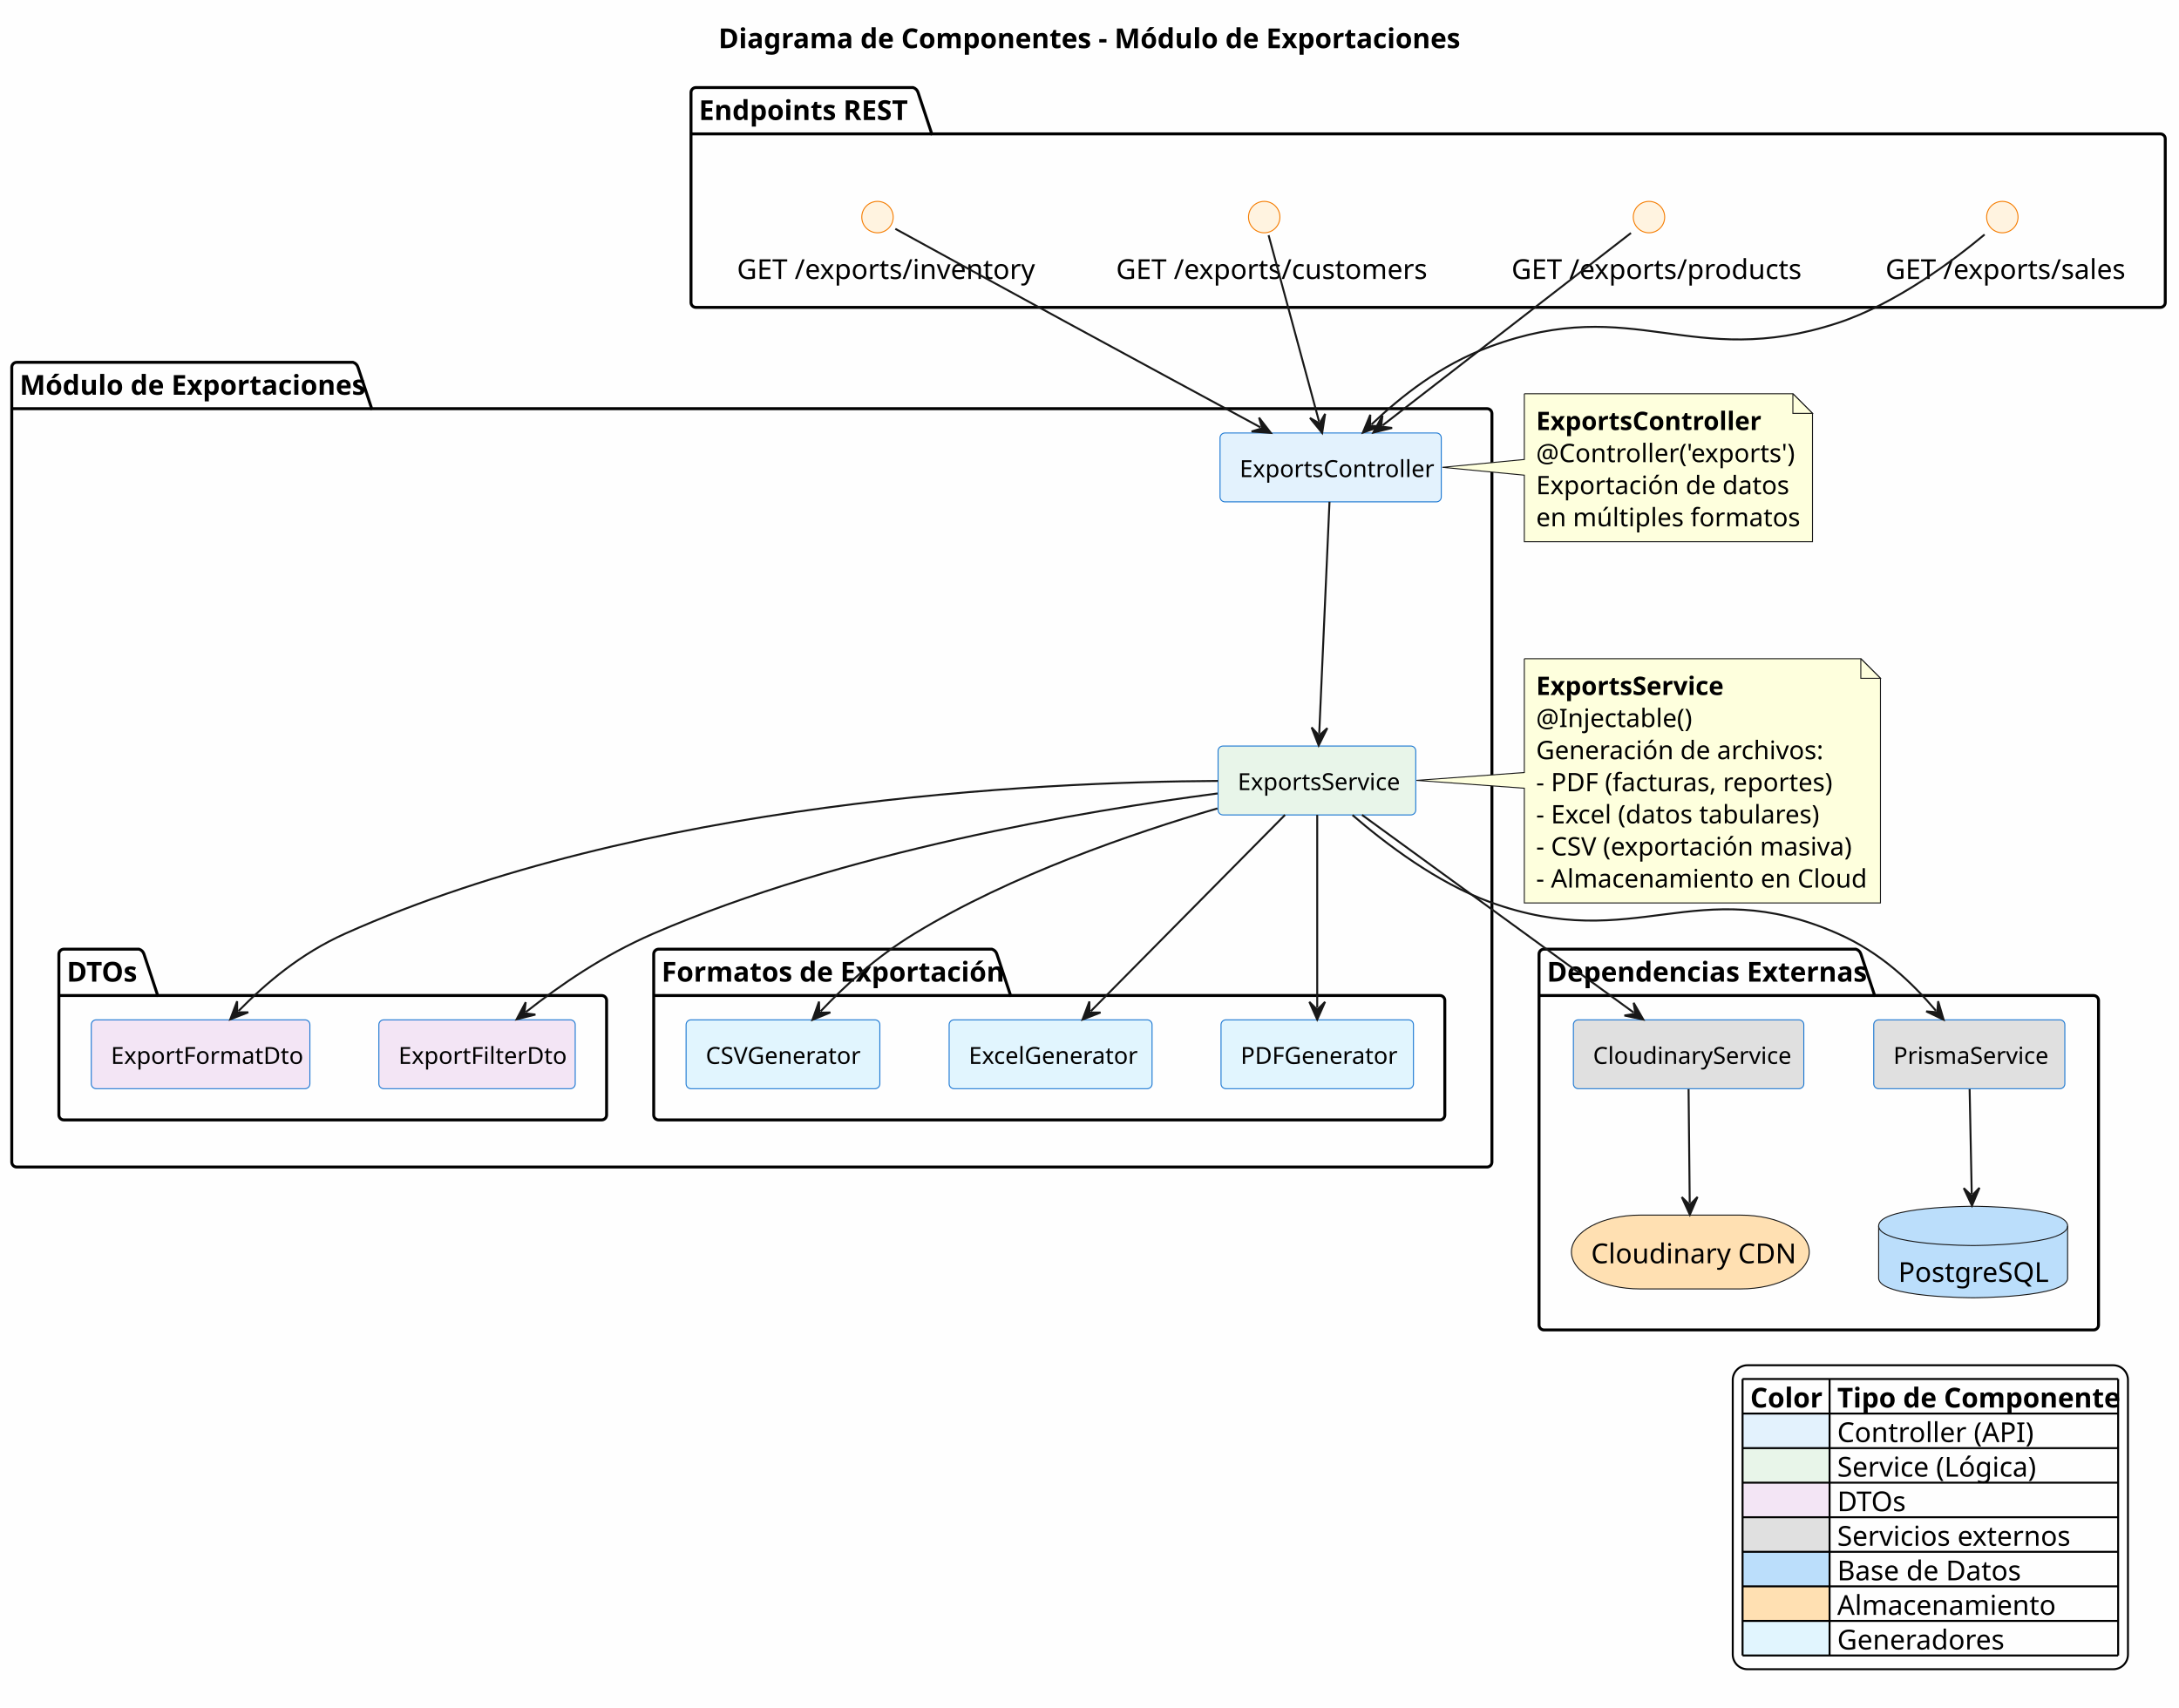
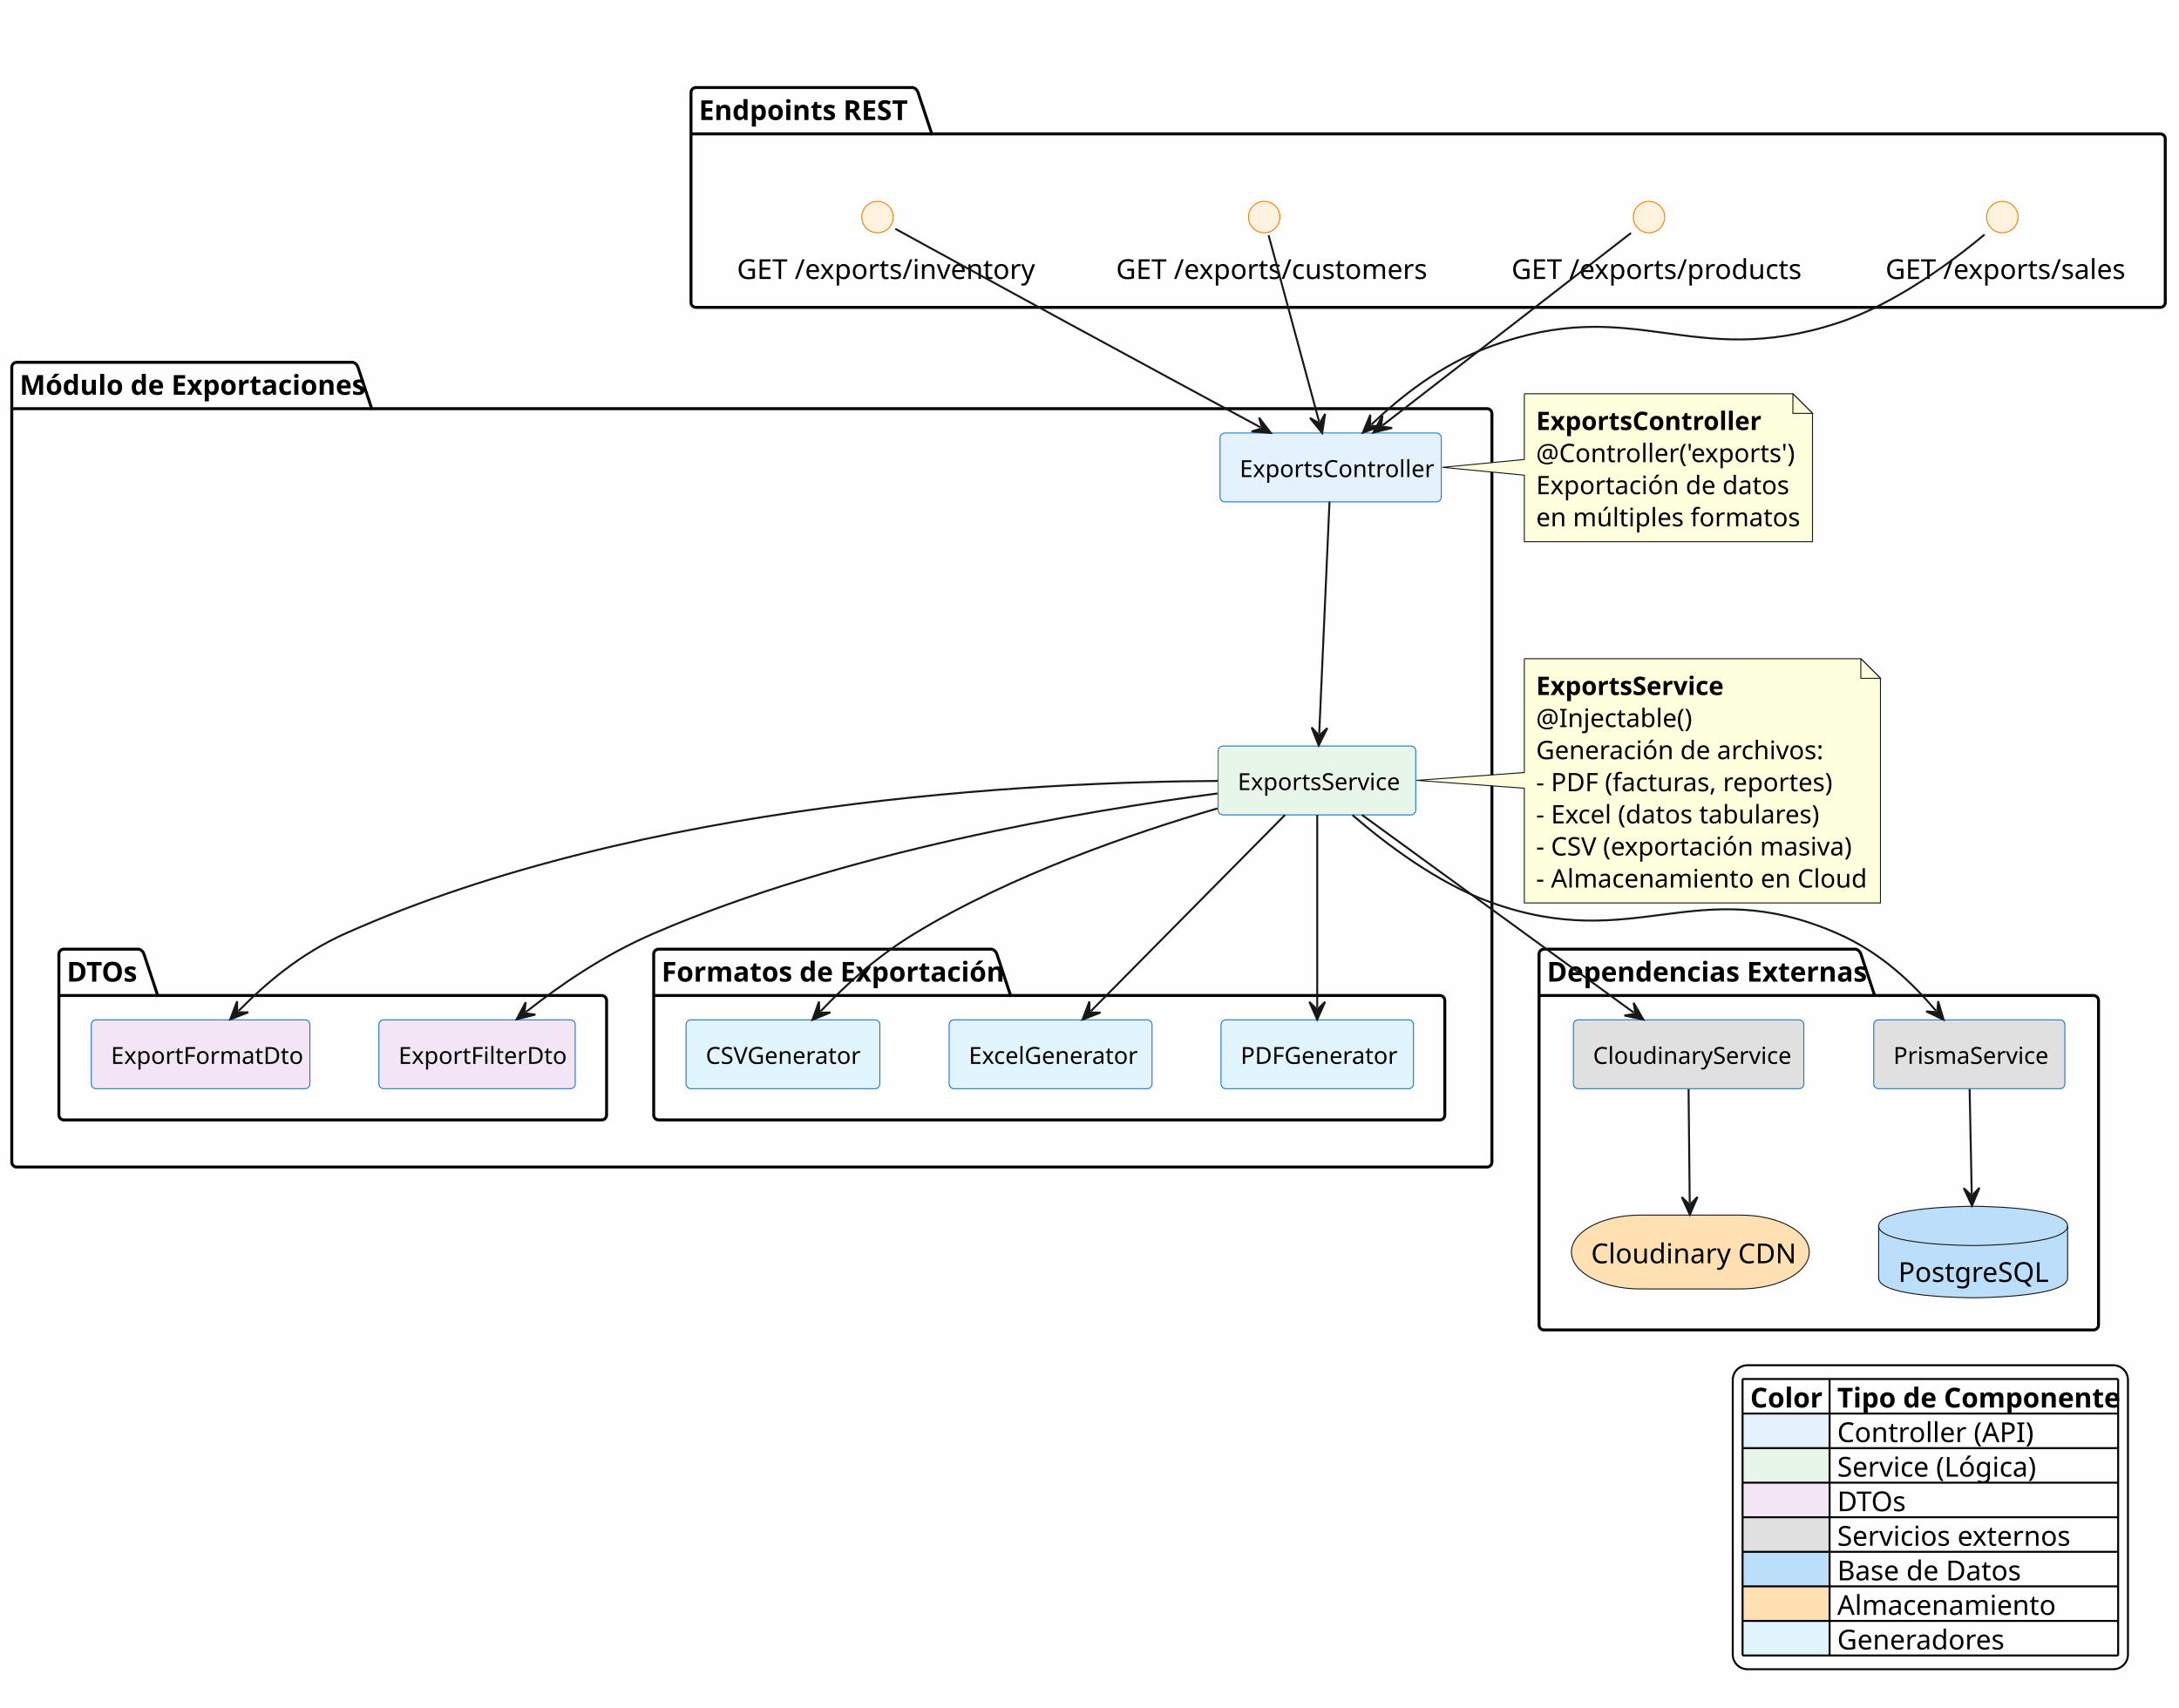
<svg xmlns="http://www.w3.org/2000/svg" contentStyleType="text/css" height="870px" preserveAspectRatio="none" style="width:1110px;height:870px;background:#FEFEFE;" version="1.1" viewBox="0 0 1110 870" width="1110px" zoomAndPan="magnify">
  <defs />
  <g>
    <rect fill="#FEFEFE" height="870" style="stroke:none;stroke-width:1;" width="1110" x="0" y="0" />
-     <text fill="#000000" font-family="sans-serif" font-size="14" font-weight="bold" lengthAdjust="spacing" textLength="364.055" x="365.973" y="24.533">Diagrama de Componentes - Módulo de Exportaciones</text>
    <g id="cluster_Módulo de Exportaciones">
      <path d="M8.5,184.609 L179.852,184.609 A3.75,3.75 0 0 1 182.352,187.109 L189.352,208.219 L757.5,208.219 A2.5,2.5 0 0 1 760,210.719 L760,592.109 A2.5,2.5 0 0 1 757.5,594.609 L8.5,594.609 A2.5,2.5 0 0 1 6,592.109 L6,187.109 A2.5,2.5 0 0 1 8.5,184.609 " fill="none" style="stroke:#000000;stroke-width:1.5;" />
      <line style="stroke:#000000;stroke-width:1.5;" x1="6" x2="189.352" y1="208.219" y2="208.219" />
      <text fill="#000000" font-family="sans-serif" font-size="14" font-weight="bold" lengthAdjust="spacing" textLength="170.352" x="10" y="201.143">Módulo de Exportaciones</text>
    </g>
    <g id="cluster_DTOs">
      <path d="M32.5,483.609 L70.838,483.609 A3.75,3.75 0 0 1 73.338,486.109 L80.338,507.219 L306.5,507.219 A2.5,2.5 0 0 1 309,509.719 L309,568.109 A2.5,2.5 0 0 1 306.5,570.609 L32.5,570.609 A2.5,2.5 0 0 1 30,568.109 L30,486.109 A2.5,2.5 0 0 1 32.5,483.609 " fill="none" style="stroke:#000000;stroke-width:1.5;" />
      <line style="stroke:#000000;stroke-width:1.5;" x1="30" x2="80.338" y1="507.219" y2="507.219" />
      <text fill="#000000" font-family="sans-serif" font-size="14" font-weight="bold" lengthAdjust="spacing" textLength="37.338" x="34" y="500.143">DTOs</text>
    </g>
    <g id="cluster_Formatos de Exportación">
      <path d="M335.5,483.609 L505.307,483.609 A3.75,3.75 0 0 1 507.807,486.109 L514.807,507.219 L733.5,507.219 A2.5,2.5 0 0 1 736,509.719 L736,568.109 A2.5,2.5 0 0 1 733.5,570.609 L335.5,570.609 A2.5,2.5 0 0 1 333,568.109 L333,486.109 A2.5,2.5 0 0 1 335.5,483.609 " fill="none" style="stroke:#000000;stroke-width:1.5;" />
      <line style="stroke:#000000;stroke-width:1.5;" x1="333" x2="514.807" y1="507.219" y2="507.219" />
      <text fill="#000000" font-family="sans-serif" font-size="14" font-weight="bold" lengthAdjust="spacing" textLength="168.807" x="337" y="500.143">Formatos de Exportación</text>
    </g>
    <g id="cluster_Dependencias Externas">
      <path d="M786.5,483.609 L945.458,483.609 A3.75,3.75 0 0 1 947.958,486.109 L954.958,507.219 L1066.5,507.219 A2.5,2.5 0 0 1 1069,509.719 L1069,675.109 A2.5,2.5 0 0 1 1066.5,677.609 L786.5,677.609 A2.5,2.5 0 0 1 784,675.109 L784,486.109 A2.5,2.5 0 0 1 786.5,483.609 " fill="none" style="stroke:#000000;stroke-width:1.5;" />
      <line style="stroke:#000000;stroke-width:1.5;" x1="784" x2="954.958" y1="507.219" y2="507.219" />
      <text fill="#000000" font-family="sans-serif" font-size="14" font-weight="bold" lengthAdjust="spacing" textLength="157.958" x="788" y="500.143">Dependencias Externas</text>
    </g>
    <g id="cluster_Endpoints REST">
      <path d="M354.5,44.609 L465.162,44.609 A3.75,3.75 0 0 1 467.662,47.109 L474.662,68.219 L1100.5,68.219 A2.5,2.5 0 0 1 1103,70.719 L1103,154.109 A2.5,2.5 0 0 1 1100.5,156.609 L354.5,156.609 A2.5,2.5 0 0 1 352,154.109 L352,47.109 A2.5,2.5 0 0 1 354.5,44.609 " fill="none" style="stroke:#000000;stroke-width:1.5;" />
      <line style="stroke:#000000;stroke-width:1.5;" x1="352" x2="474.662" y1="68.219" y2="68.219" />
      <text fill="#000000" font-family="sans-serif" font-size="14" font-weight="bold" lengthAdjust="spacing" textLength="109.662" x="356" y="61.143">Endpoints REST</text>
    </g>
    <g id="elem_ExpCtrl">
      <rect fill="#E3F2FD" height="35.094" rx="2.5" ry="2.5" style="stroke:#1976D2;stroke-width:0.5;" width="112.701" x="621.5" y="220.609" />
      <text fill="#000000" font-family="sans-serif" font-size="12" lengthAdjust="spacing" textLength="92.701" x="631.5" y="243.066">ExportsController</text>
    </g>
    <g id="elem_ExpSvc">
      <rect fill="#E8F5E9" height="35.094" rx="2.5" ry="2.5" style="stroke:#1976D2;stroke-width:0.5;" width="100.695" x="620.5" y="380.109" />
      <text fill="#000000" font-family="sans-serif" font-size="12" lengthAdjust="spacing" textLength="80.695" x="630.5" y="402.566">ExportsService</text>
    </g>
    <g id="elem_FilterDto">
      <rect fill="#F3E5F5" height="35.094" rx="2.5" ry="2.5" style="stroke:#1976D2;stroke-width:0.5;" width="100.022" x="193" y="519.609" />
      <text fill="#000000" font-family="sans-serif" font-size="12" lengthAdjust="spacing" textLength="80.022" x="203" y="542.066">ExportFilterDto</text>
    </g>
    <g id="elem_FormatDto">
      <rect fill="#F3E5F5" height="35.094" rx="2.5" ry="2.5" style="stroke:#1976D2;stroke-width:0.5;" width="111.359" x="46.5" y="519.609" />
      <text fill="#000000" font-family="sans-serif" font-size="12" lengthAdjust="spacing" textLength="91.359" x="56.5" y="542.066">ExportFormatDto</text>
    </g>
    <g id="elem_PDF">
      <rect fill="#E1F5FE" height="35.094" rx="2.5" ry="2.5" style="stroke:#1976D2;stroke-width:0.5;" width="98.029" x="622" y="519.609" />
      <text fill="#000000" font-family="sans-serif" font-size="12" lengthAdjust="spacing" textLength="78.029" x="632" y="542.066">PDFGenerator</text>
    </g>
    <g id="elem_Excel">
      <rect fill="#E1F5FE" height="35.094" rx="2.5" ry="2.5" style="stroke:#1976D2;stroke-width:0.5;" width="103.373" x="483.5" y="519.609" />
      <text fill="#000000" font-family="sans-serif" font-size="12" lengthAdjust="spacing" textLength="83.373" x="493.5" y="542.066">ExcelGenerator</text>
    </g>
    <g id="elem_CSV">
      <rect fill="#E1F5FE" height="35.094" rx="2.5" ry="2.5" style="stroke:#1976D2;stroke-width:0.5;" width="98.703" x="349.5" y="519.609" />
      <text fill="#000000" font-family="sans-serif" font-size="12" lengthAdjust="spacing" textLength="78.703" x="359.5" y="542.066">CSVGenerator</text>
    </g>
    <g id="elem_Prisma">
      <rect fill="#E0E0E0" height="35.094" rx="2.5" ry="2.5" style="stroke:#1976D2;stroke-width:0.5;" width="97.35" x="954.5" y="519.609" />
      <text fill="#000000" font-family="sans-serif" font-size="12" lengthAdjust="spacing" textLength="77.35" x="964.5" y="542.066">PrismaService</text>
    </g>
    <g id="elem_Cloud">
      <rect fill="#E0E0E0" height="35.094" rx="2.5" ry="2.5" style="stroke:#1976D2;stroke-width:0.5;" width="117.377" x="801.5" y="519.609" />
      <text fill="#000000" font-family="sans-serif" font-size="12" lengthAdjust="spacing" textLength="97.377" x="811.5" y="542.066">CloudinaryService</text>
    </g>
    <g id="elem_DB">
      <path d="M957,624.609 C957,614.609 1005.131,614.609 1005.131,614.609 C1005.131,614.609 1053.262,614.609 1053.262,624.609 L1053.262,651.219 C1053.262,661.219 1005.131,661.219 1005.131,661.219 C1005.131,661.219 957,661.219 957,651.219 L957,624.609 " fill="#BBDEFB" style="stroke:#181818;stroke-width:0.5;" />
      <path d="M957,624.609 C957,634.609 1005.131,634.609 1005.131,634.609 C1005.131,634.609 1053.262,634.609 1053.262,624.609 " fill="none" style="stroke:#181818;stroke-width:0.5;" />
      <text fill="#000000" font-family="sans-serif" font-size="14" lengthAdjust="spacing" textLength="76.262" x="967" y="653.143">PostgreSQL</text>
    </g>
    <g id="elem_CDN">
      <rect fill="#FFE0B2" height="37.609" rx="35" ry="35" style="stroke:#181818;stroke-width:0.5;" width="121.144" x="800.5" y="619.109" />
      <text fill="#000000" font-family="sans-serif" font-size="14" lengthAdjust="spacing" textLength="101.144" x="810.5" y="643.643">Cloudinary CDN</text>
    </g>
    <g id="elem_E1">
      <ellipse cx="1020" cy="110.609" fill="#FFF3E0" rx="8" ry="8" style="stroke:#F57C00;stroke-width:0.5;" />
      <text fill="#000000" font-family="sans-serif" font-size="14" lengthAdjust="spacing" textLength="119.041" x="960.48" y="142.143">GET /exports/sales</text>
    </g>
    <g id="elem_E2">
      <ellipse cx="840" cy="110.609" fill="#FFF3E0" rx="8" ry="8" style="stroke:#F57C00;stroke-width:0.5;" />
      <text fill="#000000" font-family="sans-serif" font-size="14" lengthAdjust="spacing" textLength="140.055" x="769.973" y="142.143">GET /exports/products</text>
    </g>
    <g id="elem_E3">
      <ellipse cx="644" cy="110.609" fill="#FFF3E0" rx="8" ry="8" style="stroke:#F57C00;stroke-width:0.5;" />
      <text fill="#000000" font-family="sans-serif" font-size="14" lengthAdjust="spacing" textLength="150.931" x="568.535" y="142.143">GET /exports/customers</text>
    </g>
    <g id="elem_E4">
      <ellipse cx="447" cy="110.609" fill="#FFF3E0" rx="8" ry="8" style="stroke:#F57C00;stroke-width:0.5;" />
      <text fill="#000000" font-family="sans-serif" font-size="14" lengthAdjust="spacing" textLength="143.165" x="375.418" y="142.143">GET /exports/inventory</text>
    </g>
    <g id="elem_GMN36">
      <path d="M776.5,200.609 L776.5,234.109 L734.77,238.109 L776.5,242.109 L776.5,276.016 A0,0 0 0 0 776.5,276.016 L923.304,276.016 A0,0 0 0 0 923.304,276.016 L923.304,210.609 L913.304,200.609 L776.5,200.609 A0,0 0 0 0 776.5,200.609 " fill="#FEFFDD" style="stroke:#181818;stroke-width:0.5;" />
      <path d="M913.304,200.609 L913.304,210.609 L923.304,210.609 L913.304,200.609 " fill="#FEFFDD" style="stroke:#181818;stroke-width:0.5;" />
      <text fill="#000000" font-family="sans-serif" font-size="13" font-weight="bold" lengthAdjust="spacing" textLength="110.513" x="782.5" y="219.105">ExportsController</text>
      <text fill="#000000" font-family="sans-serif" font-size="13" lengthAdjust="spacing" textLength="125.804" x="782.5" y="235.456">@Controller('exports')</text>
      <text fill="#000000" font-family="sans-serif" font-size="13" lengthAdjust="spacing" textLength="122.135" x="782.5" y="251.808">Exportación de datos</text>
      <text fill="#000000" font-family="sans-serif" font-size="13" lengthAdjust="spacing" textLength="123.551" x="782.5" y="268.159">en múltiples formatos</text>
    </g>
    <g id="elem_GMN39">
      <path d="M776.5,335.609 L776.5,393.609 L721.53,397.609 L776.5,401.609 L776.5,460.07 A0,0 0 0 0 776.5,460.07 L957.918,460.07 A0,0 0 0 0 957.918,460.07 L957.918,345.609 L947.918,335.609 L776.5,335.609 A0,0 0 0 0 776.5,335.609 " fill="#FEFFDD" style="stroke:#181818;stroke-width:0.5;" />
      <path d="M947.918,335.609 L947.918,345.609 L957.918,345.609 L947.918,335.609 " fill="#FEFFDD" style="stroke:#181818;stroke-width:0.5;" />
      <text fill="#000000" font-family="sans-serif" font-size="13" font-weight="bold" lengthAdjust="spacing" textLength="94.663" x="782.5" y="354.104">ExportsService</text>
      <text fill="#000000" font-family="sans-serif" font-size="13" lengthAdjust="spacing" textLength="77.505" x="782.5" y="370.456">@Injectable()</text>
      <text fill="#000000" font-family="sans-serif" font-size="13" lengthAdjust="spacing" textLength="140.912" x="782.5" y="386.808">Generación de archivos:</text>
      <text fill="#000000" font-family="sans-serif" font-size="13" lengthAdjust="spacing" textLength="147.367" x="782.5" y="403.159">- PDF (facturas, reportes)</text>
      <text fill="#000000" font-family="sans-serif" font-size="13" lengthAdjust="spacing" textLength="140.893" x="782.5" y="419.511">- Excel (datos tabulares)</text>
      <text fill="#000000" font-family="sans-serif" font-size="13" lengthAdjust="spacing" textLength="158.939" x="782.5" y="435.862">- CSV (exportación masiva)</text>
      <text fill="#000000" font-family="sans-serif" font-size="13" lengthAdjust="spacing" textLength="160.418" x="782.5" y="452.214">- Almacenamiento en Cloud</text>
    </g>
    <g id="link_E1_ExpCtrl">
      <path d="M1010.96,119.489 C996.36,131.699 966.16,154.769 936,164.609 C861.04,189.059 832.94,149.229 759,176.609 C733.65,185.999 713.844,201.851 698.614,216.291 " fill="none" id="E1-to-ExpCtrl" style="stroke:#181818;stroke-width:1;" />
      <polygon fill="#181818" points="694.26,220.419,703.543,217.13,697.888,216.979,698.039,211.324,694.26,220.419" style="stroke:#181818;stroke-width:1;" />
    </g>
    <g id="link_E2_ExpCtrl">
      <path d="M830.83,118.719 C805.73,138.159 740.153,188.955 704.323,216.715 " fill="none" id="E2-to-ExpCtrl" style="stroke:#181818;stroke-width:1;" />
      <polygon fill="#181818" points="699.58,220.389,709.144,218.039,703.533,217.327,704.245,211.715,699.58,220.389" style="stroke:#181818;stroke-width:1;" />
    </g>
    <g id="link_E3_ExpCtrl">
      <path d="M646.23,119.839 C651.76,140.239 664.592,187.618 671.952,214.798 " fill="none" id="E3-to-ExpCtrl" style="stroke:#181818;stroke-width:1;" />
      <polygon fill="#181818" points="673.52,220.589,675.029,210.857,672.213,215.763,667.307,212.948,673.52,220.589" style="stroke:#181818;stroke-width:1;" />
    </g>
    <g id="link_E4_ExpCtrl">
      <path d="M456.09,116.589 C473.25,125.999 511.63,147.009 544,164.609 C579.44,183.879 614.93,203.069 642.1,217.739 " fill="none" id="E4-to-ExpCtrl" style="stroke:#181818;stroke-width:1;" />
      <polygon fill="#181818" points="647.38,220.589,641.361,212.794,642.98,218.214,637.56,219.833,647.38,220.589" style="stroke:#181818;stroke-width:1;" />
    </g>
    <g id="link_ExpCtrl_ExpSvc">
      <path d="M677.26,255.669 C675.92,285.839 673.366,343.445 672.016,373.805 " fill="none" id="ExpCtrl-to-ExpSvc" style="stroke:#181818;stroke-width:1;" />
      <polygon fill="#181818" points="671.75,379.799,676.146,370.986,671.972,374.804,668.154,370.631,671.75,379.799" style="stroke:#181818;stroke-width:1;" />
    </g>
    <g id="link_ExpSvc_FilterDto">
      <path d="M620.23,404.269 C552.48,413.129 429.82,433.769 333,475.609 C307.08,486.809 285.352,501.958 267.902,515.638 " fill="none" id="ExpSvc-to-FilterDto" style="stroke:#181818;stroke-width:1;" />
      <polygon fill="#181818" points="263.18,519.339,272.731,516.935,267.115,516.255,267.795,510.639,263.18,519.339" style="stroke:#181818;stroke-width:1;" />
    </g>
    <g id="link_ExpSvc_FormatDto">
      <path d="M620.44,397.889 C528.05,398.389 327.49,407.989 176,475.609 C152.97,485.889 135.415,501.019 121.525,515.09 " fill="none" id="ExpSvc-to-FormatDto" style="stroke:#181818;stroke-width:1;" />
      <polygon fill="#181818" points="117.31,519.359,126.479,515.765,120.823,515.801,120.786,510.144,117.31,519.359" style="stroke:#181818;stroke-width:1;" />
    </g>
    <g id="link_ExpSvc_Prisma">
      <path d="M688.96,415.289 C705.71,429.749 732.09,449.839 759,459.609 C833.25,486.559 863.63,443.959 936,475.609 C958.11,485.279 973.978,500.643 986.208,514.993 " fill="none" id="ExpSvc-to-Prisma" style="stroke:#181818;stroke-width:1;" />
      <polygon fill="#181818" points="990.1,519.559,987.307,510.115,986.857,515.754,981.218,515.304,990.1,519.559" style="stroke:#181818;stroke-width:1;" />
    </g>
    <g id="link_ExpSvc_Cloud">
      <path d="M693.8,415.199 C730.12,441.619 795.888,489.469 832.268,515.939 " fill="none" id="ExpSvc-to-Cloud" style="stroke:#181818;stroke-width:1;" />
      <polygon fill="#181818" points="837.12,519.469,832.196,510.94,833.077,516.528,827.489,517.409,837.12,519.469" style="stroke:#181818;stroke-width:1;" />
    </g>
    <g id="link_ExpSvc_PDF">
      <path d="M671,415.199 C671,441.619 671,486.999 671,513.469 " fill="none" id="ExpSvc-to-PDF" style="stroke:#181818;stroke-width:1;" />
      <polygon fill="#181818" points="671,519.469,675,510.469,671,514.469,667,510.469,671,519.469" style="stroke:#181818;stroke-width:1;" />
    </g>
    <g id="link_ExpSvc_Excel">
      <path d="M654.6,415.199 C628.46,441.619 581.859,488.733 555.679,515.203 " fill="none" id="ExpSvc-to-Excel" style="stroke:#181818;stroke-width:1;" />
      <polygon fill="#181818" points="551.46,519.469,560.633,515.883,554.976,515.914,554.945,510.258,551.46,519.469" style="stroke:#181818;stroke-width:1;" />
    </g>
    <g id="link_ExpSvc_CSV">
      <path d="M620.15,411.899 C577.13,424.469 514.87,445.859 466,475.609 C446.05,487.749 430.776,501.922 418.026,515.262 " fill="none" id="ExpSvc-to-CSV" style="stroke:#181818;stroke-width:1;" />
      <polygon fill="#181818" points="413.88,519.599,422.99,515.857,417.335,515.985,417.207,510.329,413.88,519.599" style="stroke:#181818;stroke-width:1;" />
    </g>
    <g id="link_Prisma_DB">
      <path d="M1003.34,554.899 C1003.67,571.229 1004.048,590.161 1004.418,608.281 " fill="none" id="Prisma-to-DB" style="stroke:#181818;stroke-width:1;" />
      <polygon fill="#181818" points="1004.54,614.279,1008.355,605.2,1004.438,609.28,1000.357,605.363,1004.54,614.279" style="stroke:#181818;stroke-width:1;" />
    </g>
    <g id="link_Cloud_CDN">
      <path d="M860.17,554.899 C860.35,572.669 860.568,594.6 860.758,612.89 " fill="none" id="Cloud-to-CDN" style="stroke:#181818;stroke-width:1;" />
      <polygon fill="#181818" points="860.82,618.889,864.726,609.848,860.768,613.89,856.727,609.931,860.82,618.889" style="stroke:#181818;stroke-width:1;" />
    </g>
    <rect fill="none" height="154.875" id="_legend" rx="7.5" ry="7.5" style="stroke:#000000;stroke-width:1;" width="201.324" x="882.676" y="695.609" />
    <text fill="#000000" font-family="sans-serif" font-size="14" font-weight="bold" lengthAdjust="spacing" textLength="36.552" x="891.565" y="717.143">Color</text>
    <text fill="#000000" font-family="sans-serif" font-size="14" font-weight="bold" lengthAdjust="spacing" textLength="139.214" x="935.896" y="717.143">Tipo de Componente</text>
    <rect fill="#E3F2FD" height="17.609" style="stroke:none;stroke-width:1;" width="44.331" x="887.676" y="720.219" />
    <text fill="#000000" font-family="sans-serif" font-size="14" lengthAdjust="spacing" textLength="3.89" x="887.676" y="734.752"> </text>
    <text fill="#000000" font-family="sans-serif" font-size="14" lengthAdjust="spacing" textLength="96.469" x="935.896" y="734.752">Controller (API)</text>
    <rect fill="#E8F5E9" height="17.609" style="stroke:none;stroke-width:1;" width="44.331" x="887.676" y="737.828" />
    <text fill="#000000" font-family="sans-serif" font-size="14" lengthAdjust="spacing" textLength="3.89" x="887.676" y="752.361"> </text>
    <text fill="#000000" font-family="sans-serif" font-size="14" lengthAdjust="spacing" textLength="101.151" x="935.896" y="752.361">Service (Lógica)</text>
    <rect fill="#F3E5F5" height="17.609" style="stroke:none;stroke-width:1;" width="44.331" x="887.676" y="755.438" />
    <text fill="#000000" font-family="sans-serif" font-size="14" lengthAdjust="spacing" textLength="3.89" x="887.676" y="769.971"> </text>
    <text fill="#000000" font-family="sans-serif" font-size="14" lengthAdjust="spacing" textLength="36.552" x="935.896" y="769.971">DTOs</text>
    <rect fill="#E0E0E0" height="17.609" style="stroke:none;stroke-width:1;" width="44.331" x="887.676" y="773.047" />
    <text fill="#000000" font-family="sans-serif" font-size="14" lengthAdjust="spacing" textLength="3.89" x="887.676" y="787.58"> </text>
    <text fill="#000000" font-family="sans-serif" font-size="14" lengthAdjust="spacing" textLength="114.379" x="935.896" y="787.58">Servicios externos</text>
    <rect fill="#BBDEFB" height="17.609" style="stroke:none;stroke-width:1;" width="44.331" x="887.676" y="790.656" />
    <text fill="#000000" font-family="sans-serif" font-size="14" lengthAdjust="spacing" textLength="3.89" x="887.676" y="805.189"> </text>
    <text fill="#000000" font-family="sans-serif" font-size="14" lengthAdjust="spacing" textLength="91.834" x="935.896" y="805.189">Base de Datos</text>
    <rect fill="#FFE0B2" height="17.609" style="stroke:none;stroke-width:1;" width="44.331" x="887.676" y="808.266" />
    <text fill="#000000" font-family="sans-serif" font-size="14" lengthAdjust="spacing" textLength="3.89" x="887.676" y="822.799"> </text>
    <text fill="#000000" font-family="sans-serif" font-size="14" lengthAdjust="spacing" textLength="104.275" x="935.896" y="822.799">Almacenamiento</text>
    <rect fill="#E1F5FE" height="17.609" style="stroke:none;stroke-width:1;" width="44.331" x="887.676" y="825.875" />
    <text fill="#000000" font-family="sans-serif" font-size="14" lengthAdjust="spacing" textLength="3.89" x="887.676" y="840.408"> </text>
    <text fill="#000000" font-family="sans-serif" font-size="14" lengthAdjust="spacing" textLength="81.717" x="935.896" y="840.408">Generadores</text>
    <line style="stroke:#000000;stroke-width:1;" x1="887.676" x2="1079" y1="702.609" y2="702.609" />
    <line style="stroke:#000000;stroke-width:1;" x1="887.676" x2="1079" y1="720.219" y2="720.219" />
    <line style="stroke:#000000;stroke-width:1;" x1="887.676" x2="1079" y1="737.828" y2="737.828" />
    <line style="stroke:#000000;stroke-width:1;" x1="887.676" x2="1079" y1="755.438" y2="755.438" />
    <line style="stroke:#000000;stroke-width:1;" x1="887.676" x2="1079" y1="773.047" y2="773.047" />
    <line style="stroke:#000000;stroke-width:1;" x1="887.676" x2="1079" y1="790.656" y2="790.656" />
    <line style="stroke:#000000;stroke-width:1;" x1="887.676" x2="1079" y1="808.266" y2="808.266" />
    <line style="stroke:#000000;stroke-width:1;" x1="887.676" x2="1079" y1="825.875" y2="825.875" />
    <line style="stroke:#000000;stroke-width:1;" x1="887.676" x2="1079" y1="843.484" y2="843.484" />
    <line style="stroke:#000000;stroke-width:1;" x1="887.676" x2="887.676" y1="702.609" y2="843.484" />
    <line style="stroke:#000000;stroke-width:1;" x1="932.007" x2="932.007" y1="702.609" y2="843.484" />
    <line style="stroke:#000000;stroke-width:1;" x1="1079" x2="1079" y1="702.609" y2="843.484" />
  </g>
</svg>
